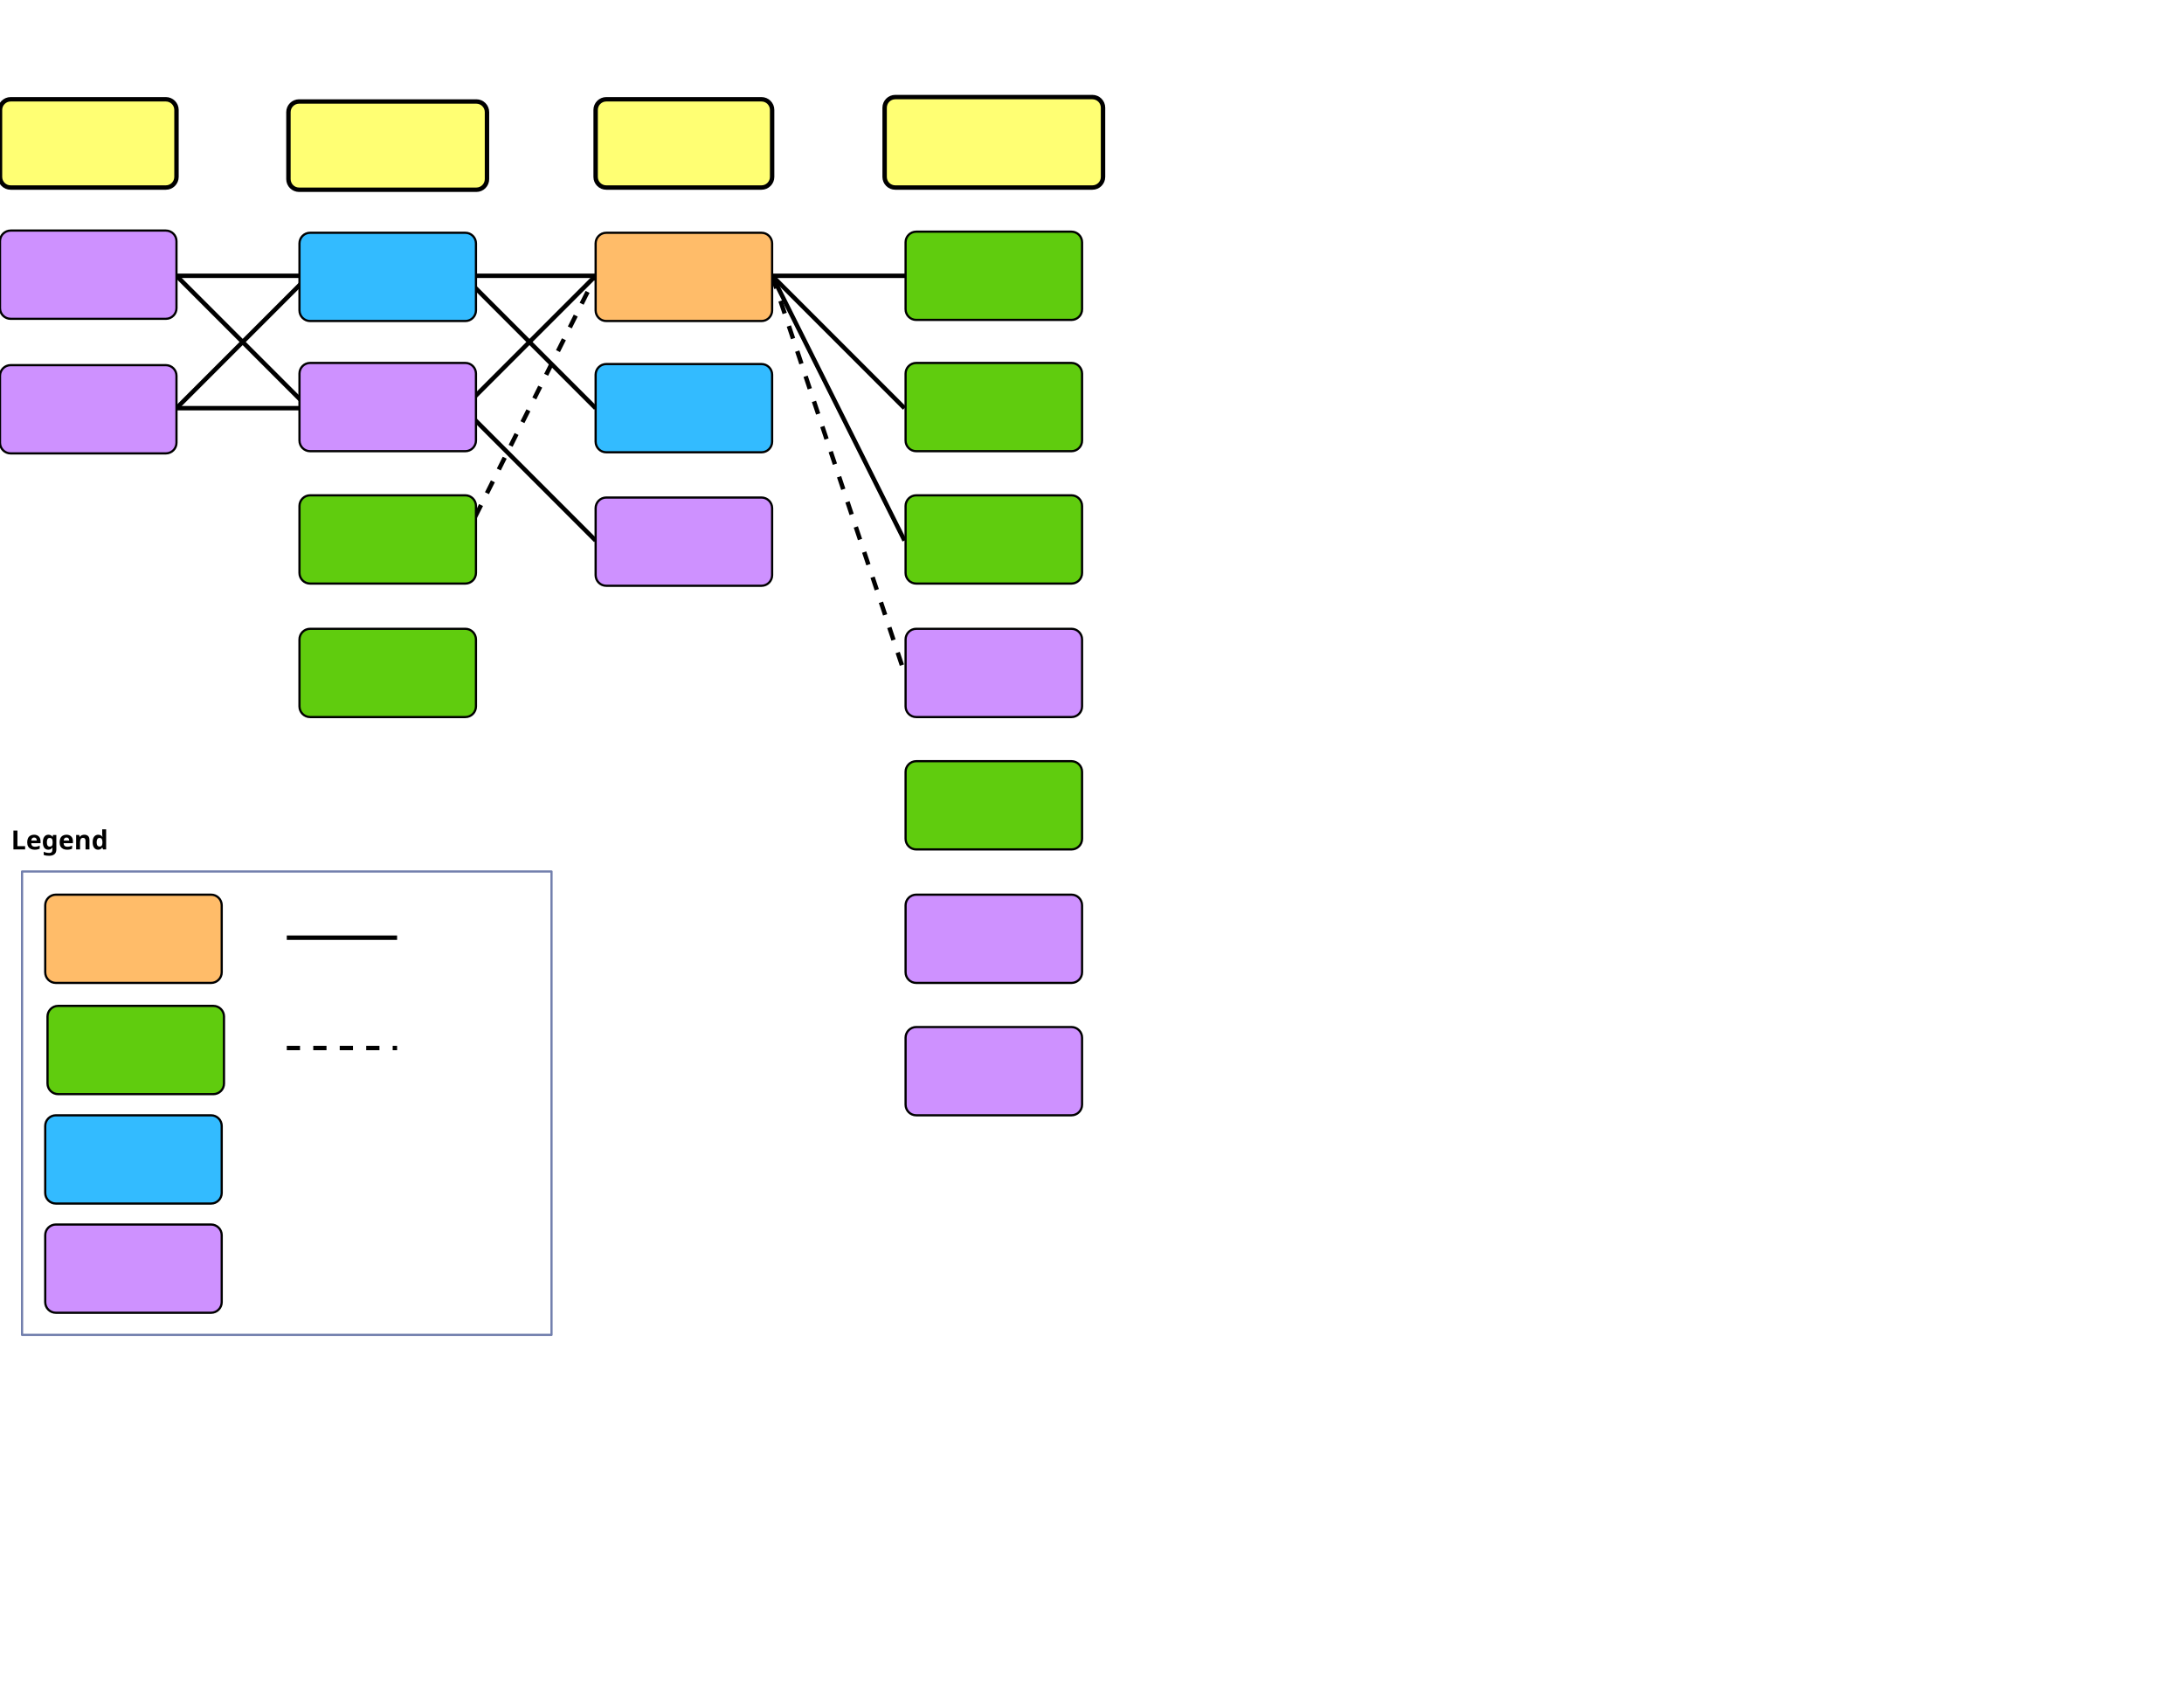
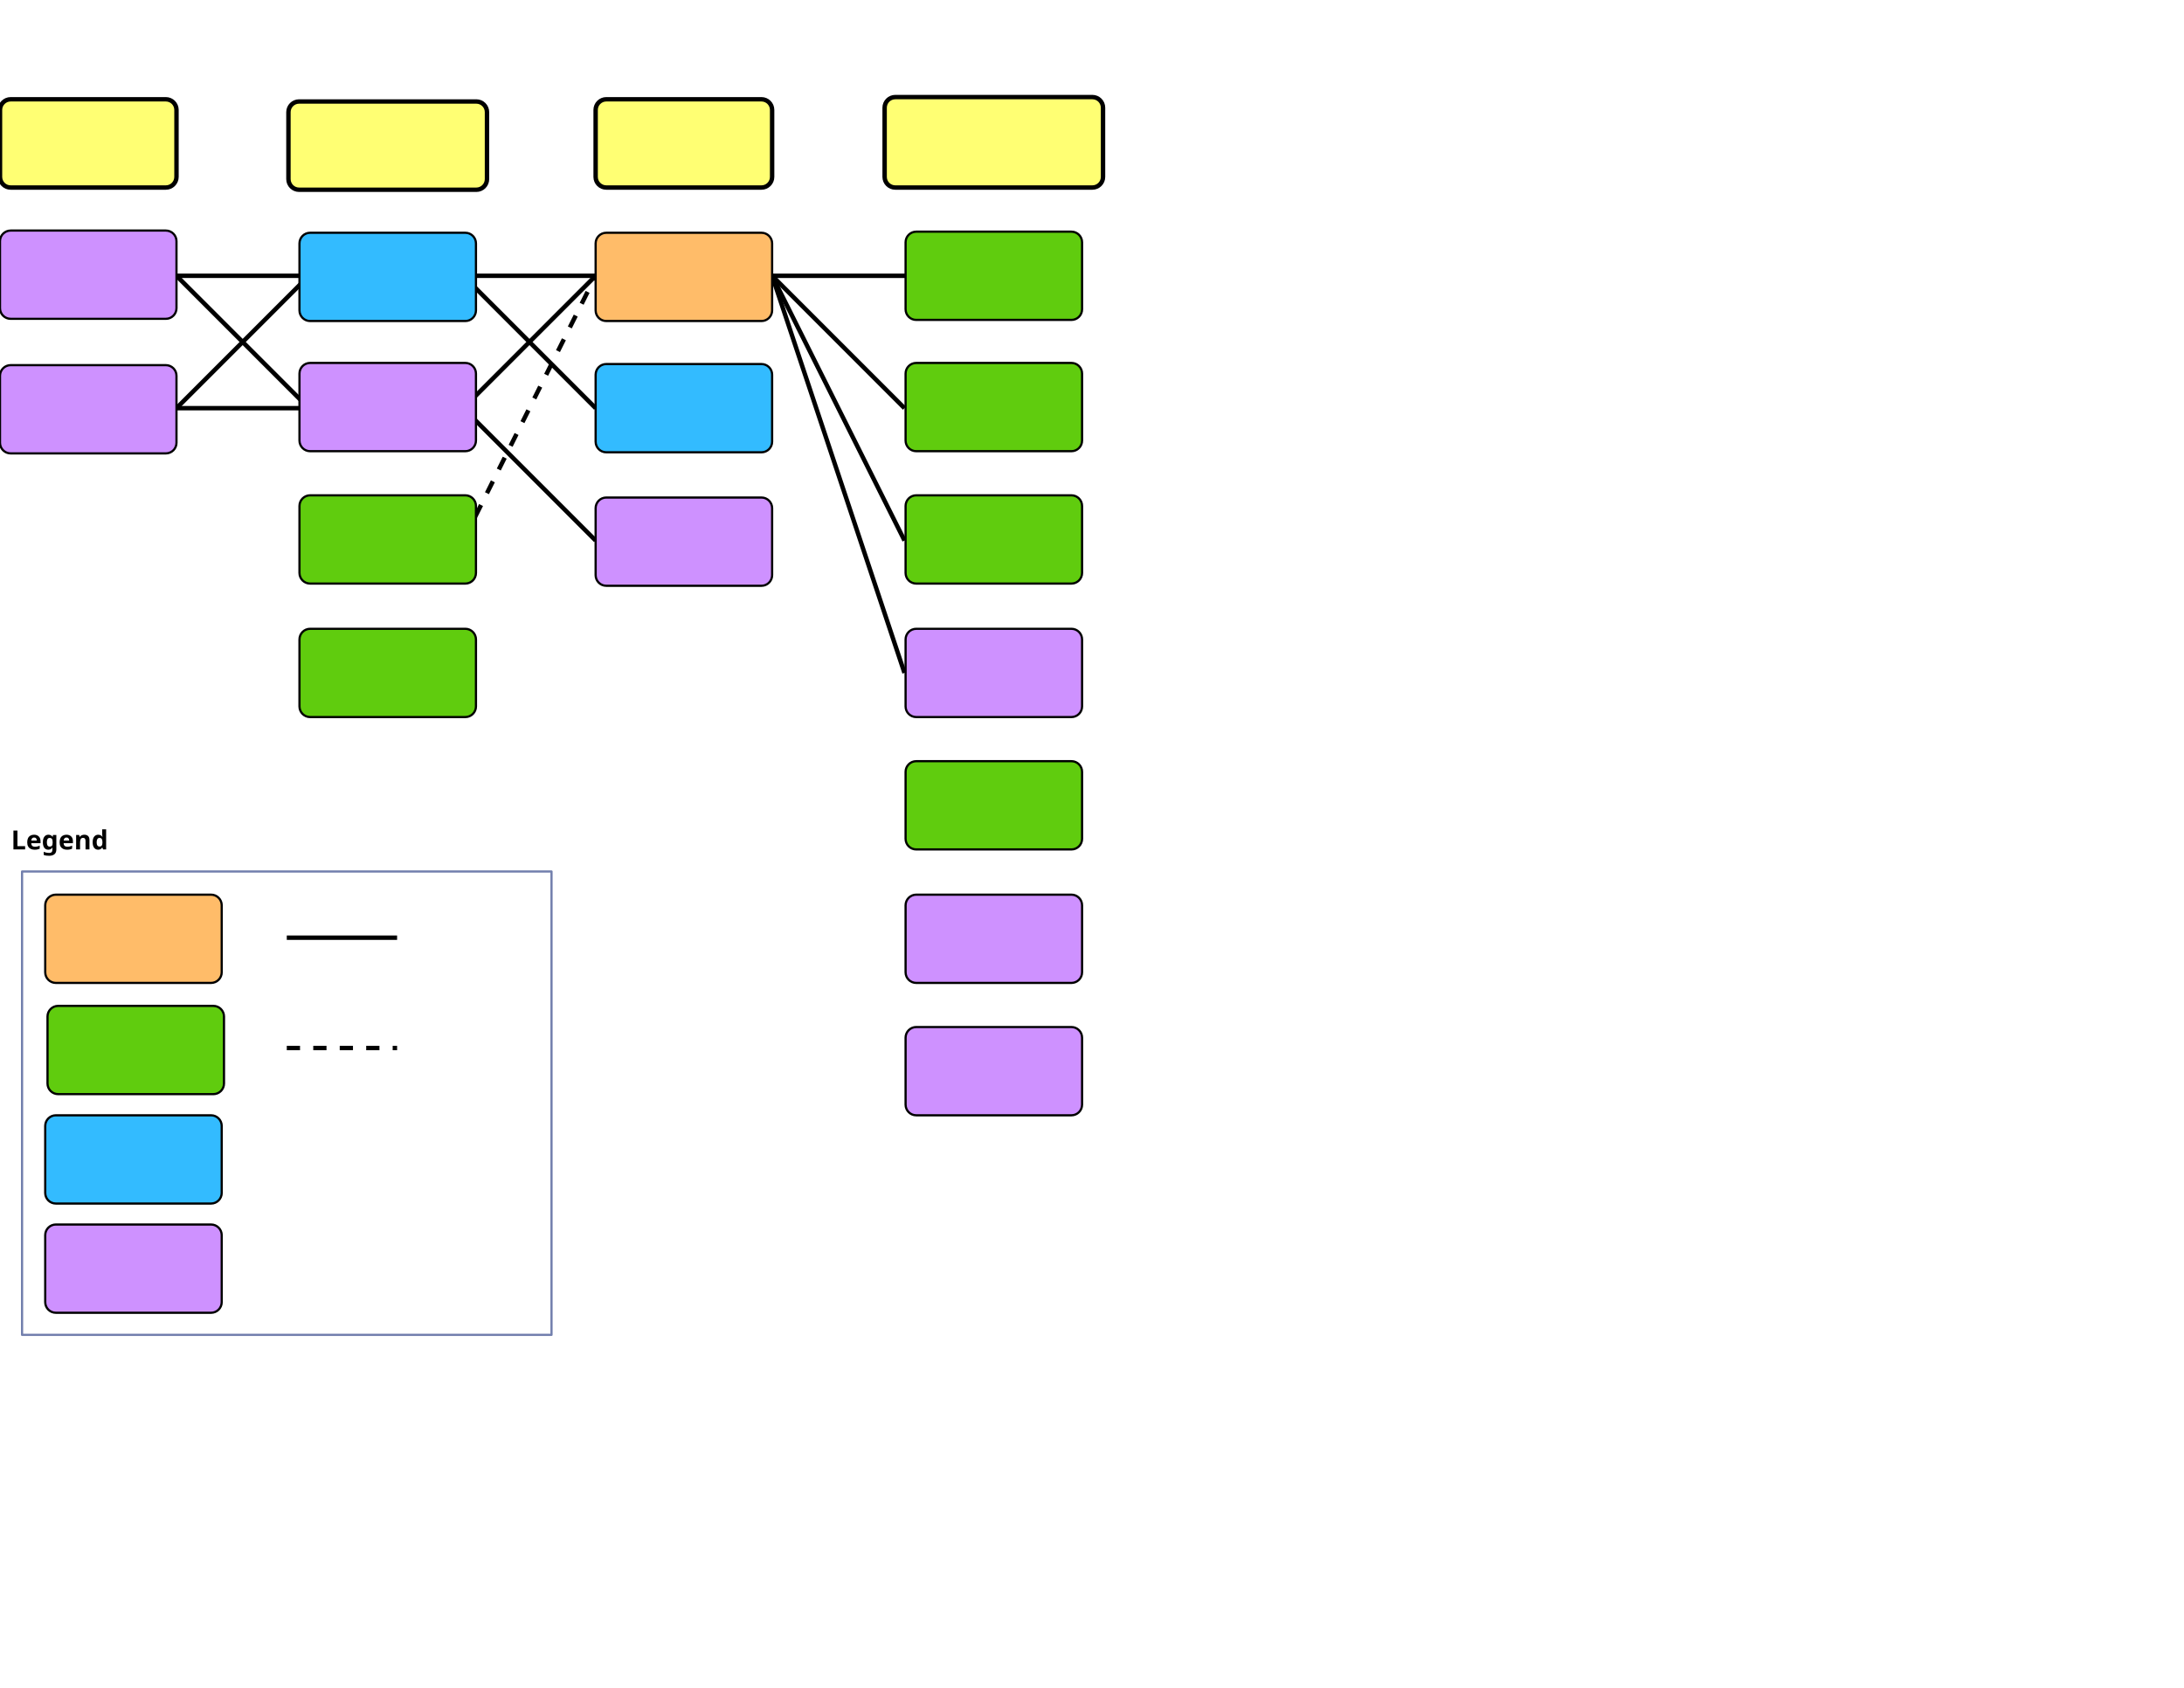
<svg xmlns="http://www.w3.org/2000/svg" xmlns:xlink="http://www.w3.org/1999/xlink" width="990" height="765" id="svg2" version="1.0">
  <defs id="defs4">
    <marker orient="auto" refY="0.0" refX="0.0" id="Arrow2Lend" style="overflow:visible;">
      <path id="path3450" style="font-size:12.0;fill-rule:evenodd;stroke-width:0.625;stroke-linejoin:round;" d="M 8.719,4.034 L -2.207,0.016 L 8.719,-4.002 C 6.973,-1.63 6.983,1.616 8.719,4.034 z " transform="scale(1.1) rotate(180) translate(1,0)" />
    </marker>
    <marker orient="auto" refY="0.0" refX="0.0" id="Arrow2Mend" style="overflow:visible;">
      <path id="path3456" style="font-size:12.0;fill-rule:evenodd;stroke-width:0.625;stroke-linejoin:round;" d="M 8.719,4.034 L -2.207,0.016 L 8.719,-4.002 C 6.973,-1.63 6.983,1.616 8.719,4.034 z " transform="scale(0.6) rotate(180) translate(0,0)" />
    </marker>
    <marker orient="auto" refY="0.0" refX="0.0" id="Arrow1Mend" style="overflow:visible;">
      <path id="path3438" d="M 0.0,0.0 L 5.0,-5.0 L -12.5,0.0 L 5.0,5.0 L 0.0,0.0 z " style="fill-rule:evenodd;stroke:#000000;stroke-width:1.0pt;marker-start:none;" transform="scale(0.4) rotate(180) translate(10,0)" />
    </marker>
    <marker orient="auto" refY="0.0" refX="0.0" id="Arrow1Lend" style="overflow:visible;">
      <path id="path3432" d="M 0.0,0.0 L 5.0,-5.0 L -12.5,0.0 L 5.0,5.0 L 0.0,0.0 z " style="fill-rule:evenodd;stroke:#000000;stroke-width:1.0pt;marker-start:none;" transform="scale(0.8) rotate(180) translate(12.5,0)" />
    </marker>
  </defs>
  <g id="layer2" style="display:inline">
    <g id="layer5" style="display:inline">
      <path style="fill:none;fill-rule:evenodd;stroke:#000000;stroke-width:2;stroke-linecap:butt;stroke-linejoin:miter;marker-end:none;stroke-miterlimit:4;stroke-dasharray:6, 6;stroke-dashoffset:0;stroke-opacity:1;display:inline" d="M 210,245 L 270,125" id="path7400" />
-       <path style="fill:none;fill-rule:evenodd;stroke:#000000;stroke-width:2;stroke-linecap:butt;stroke-linejoin:miter;marker-end:none;stroke-miterlimit:4;stroke-dasharray:6, 6;stroke-dashoffset:0;stroke-opacity:1;display:inline" d="M 350,125 L 410,305" id="path7410" />
+       <path style="fill:none;fill-rule:evenodd;stroke:#000000;stroke-width:2;stroke-linecap:butt;stroke-linejoin:miter;marker-end:none;stroke-miterlimit:4;stroke-dasharray:none;stroke-dashoffset:0;stroke-opacity:1;display:inline" d="M 350,125 L 410,305" id="path7410" />
    </g>
    <g id="layer4" style="display:inline">
      <path style="opacity:1;fill:none;fill-rule:evenodd;stroke:#000000;stroke-width:2;stroke-linecap:butt;stroke-linejoin:miter;marker-end:none;stroke-miterlimit:4;stroke-dasharray:none;stroke-opacity:1;display:inline" d="M 80,125 L 140,125" id="path3424" />
      <path style="opacity:1;fill:none;fill-rule:evenodd;stroke:#000000;stroke-width:2;stroke-linecap:butt;stroke-linejoin:miter;marker-end:none;stroke-miterlimit:4;stroke-dasharray:none;stroke-opacity:1;display:inline" d="M 80,185 L 140,125" id="path7378" />
      <path style="opacity:1;fill:none;fill-rule:evenodd;stroke:#000000;stroke-width:2;stroke-linecap:butt;stroke-linejoin:miter;marker-end:none;stroke-miterlimit:4;stroke-dasharray:none;stroke-opacity:1;display:inline" d="M 80,125 L 140,185" id="path7380" />
      <path style="opacity:1;fill:none;fill-rule:evenodd;stroke:#000000;stroke-width:2;stroke-linecap:butt;stroke-linejoin:miter;marker-end:none;stroke-miterlimit:4;stroke-dasharray:none;stroke-opacity:1;display:inline" d="M 80,185 L 140,185" id="path7382" />
      <path style="fill:none;fill-rule:evenodd;stroke:#000000;stroke-width:2;stroke-linecap:butt;stroke-linejoin:miter;marker-end:none;stroke-miterlimit:4;stroke-dasharray:none;stroke-opacity:1;display:inline" d="M 210,125 L 270,125" id="path7392" />
      <path style="fill:none;fill-rule:evenodd;stroke:#000000;stroke-width:2;stroke-linecap:butt;stroke-linejoin:miter;marker-end:none;stroke-miterlimit:4;stroke-dasharray:none;stroke-opacity:1;display:inline" d="M 210,125 L 270,185" id="path7394" />
      <path style="fill:none;fill-rule:evenodd;stroke:#000000;stroke-width:2;stroke-linecap:butt;stroke-linejoin:miter;marker-end:none;stroke-miterlimit:4;stroke-dasharray:none;stroke-opacity:1;display:inline" d="M 210,185 L 270,125" id="path7396" />
      <path style="fill:none;fill-rule:evenodd;stroke:#000000;stroke-width:2;stroke-linecap:butt;stroke-linejoin:miter;marker-end:none;stroke-miterlimit:4;stroke-dasharray:none;stroke-opacity:1;display:inline" d="M 350,125 C 442.406,125 494.949,125 410,125" id="path7402" />
      <path style="fill:none;fill-rule:evenodd;stroke:#000000;stroke-width:2;stroke-linecap:butt;stroke-linejoin:miter;marker-end:none;stroke-miterlimit:4;stroke-dasharray:none;stroke-opacity:1;display:inline" d="M 350,125 L 410,185" id="path7406" />
      <path style="fill:none;fill-rule:evenodd;stroke:#000000;stroke-width:2;stroke-linecap:butt;stroke-linejoin:miter;marker-end:none;stroke-miterlimit:4;stroke-dasharray:none;stroke-opacity:1;display:inline" d="M 350,125 L 410,245" id="path7408" />
      <path style="fill:none;fill-rule:evenodd;stroke:#000000;stroke-width:2;stroke-linecap:butt;stroke-linejoin:miter;marker-end:none;stroke-miterlimit:4;stroke-dasharray:none;stroke-opacity:1;display:inline" d="M 210,185 L 270,245" id="path7473" />
    </g>
  </g>
  <g id="layer7" style="display:inline">
    <path style="fill:none;fill-rule:evenodd;stroke:#000000;stroke-width:2;stroke-linecap:butt;stroke-linejoin:miter;marker-end:none;stroke-miterlimit:4;stroke-dasharray:6, 6;stroke-dashoffset:0;stroke-opacity:1;display:inline" d="M 130,475 L 180,475" id="path7547" />
    <path style="fill:none;fill-rule:evenodd;stroke:#000000;stroke-width:2;stroke-linecap:butt;stroke-linejoin:miter;marker-end:none;stroke-miterlimit:4;stroke-dasharray:none;stroke-opacity:1;display:inline" d="M 130,425 L 180,425" id="path7549" />
    <rect style="opacity:1;fill:#33bbff;fill-opacity:1;stroke:#000000;stroke-width:1;stroke-linecap:round;stroke-linejoin:round;stroke-miterlimit:4;stroke-dasharray:none;stroke-dashoffset:0;stroke-opacity:1;display:inline" id="rect7487" width="80" height="40" x="20.5" y="505.5" ry="4.821" />
    <flowRoot xml:space="preserve" style="font-size:12px;font-style:normal;font-variant:normal;font-weight:normal;font-stretch:normal;text-align:center;line-height:100%;writing-mode:lr-tb;text-anchor:middle;opacity:1;fill:#000000;fill-opacity:1;stroke:none;stroke-width:1px;stroke-linecap:butt;stroke-linejoin:miter;stroke-opacity:1;display:inline;font-family:Sans;-inkscape-font-specification:Sans" id="flowRoot7489" transform="translate(20.23047,475.4048)">
      <flowRegion id="flowRegion7491">
        <use x="0" y="0" xlink:href="#rect2385" id="use7493" width="990" height="765" />
      </flowRegion>
      <flowPara id="flowPara7541">Free</flowPara>
    </flowRoot>
    <rect style="opacity:1;fill:#ffbc69;fill-opacity:1;stroke:#000000;stroke-width:1;stroke-linecap:round;stroke-linejoin:round;stroke-miterlimit:4;stroke-dasharray:none;stroke-dashoffset:0;stroke-opacity:1;display:inline" id="rect7507" width="80" height="40" x="20.5" y="405.5" ry="4.821" />
    <flowRoot xml:space="preserve" style="font-size:12px;font-style:normal;font-variant:normal;font-weight:normal;font-stretch:normal;text-align:center;line-height:100%;writing-mode:lr-tb;text-anchor:middle;opacity:1;fill:#000000;fill-opacity:1;stroke:none;stroke-width:1px;stroke-linecap:butt;stroke-linejoin:miter;stroke-opacity:1;display:inline;font-family:Sans;-inkscape-font-specification:Sans" id="flowRoot7509" transform="translate(20.6582,375.4049)">
      <flowRegion id="flowRegion7511">
        <use x="0" y="0" xlink:href="#rect2385" id="use7513" width="990" height="765" />
      </flowRegion>
      <flowPara id="flowPara7545">CIG</flowPara>
    </flowRoot>
    <rect style="opacity:1;fill:#60cc0e;fill-opacity:1;stroke:#000000;stroke-width:1;stroke-linecap:round;stroke-linejoin:round;stroke-miterlimit:4;stroke-dasharray:none;stroke-dashoffset:0;stroke-opacity:1;display:inline" id="rect7517" width="80" height="40" x="21.538" y="455.91" ry="4.821" />
    <flowRoot xml:space="preserve" style="font-size:12px;font-style:normal;font-variant:normal;font-weight:normal;font-stretch:normal;text-align:center;line-height:100%;writing-mode:lr-tb;text-anchor:middle;opacity:1;fill:#000000;fill-opacity:1;stroke:none;stroke-width:1px;stroke-linecap:butt;stroke-linejoin:miter;stroke-opacity:1;display:inline;font-family:Sans;-inkscape-font-specification:Sans" id="flowRoot7519" transform="translate(21.46191,419.7095)">
      <flowRegion id="flowRegion7521">
        <use x="0" y="0" xlink:href="#rect2385" id="use7523" width="990" height="765" />
      </flowRegion>
      <flowPara id="flowPara7543">Open Source</flowPara>
    </flowRoot>
    <rect style="font-size:12px;font-style:normal;font-variant:normal;font-weight:normal;font-stretch:normal;text-align:center;line-height:100%;writing-mode:lr-tb;text-anchor:middle;opacity:1;fill:#ce91ff;fill-opacity:1;stroke:#000000;stroke-width:1;stroke-linecap:round;stroke-linejoin:round;stroke-miterlimit:4;stroke-dasharray:none;stroke-dashoffset:0;stroke-opacity:1;display:inline;font-family:Sans;-inkscape-font-specification:Sans" id="rect7527" width="80" height="40" x="20.5" y="555" ry="4.821" />
    <flowRoot xml:space="preserve" style="font-size:12px;font-style:normal;font-variant:normal;font-weight:normal;font-stretch:normal;text-align:center;line-height:100%;writing-mode:lr-tb;text-anchor:middle;opacity:1;fill:#000000;fill-opacity:1;stroke:none;stroke-width:1px;stroke-linecap:butt;stroke-linejoin:miter;stroke-opacity:1;display:inline;font-family:Sans;-inkscape-font-specification:Sans" id="flowRoot7529" transform="translate(20.72266,524.9049)">
      <flowRegion id="flowRegion7531">
        <use x="0" y="0" xlink:href="#rect2385" id="use7533" width="990" height="765" />
      </flowRegion>
      <flowPara id="flowPara7537">Commercial</flowPara>
    </flowRoot>
    <flowRoot xml:space="preserve" style="font-size:12px;font-style:normal;font-variant:normal;font-weight:normal;font-stretch:normal;text-align:center;line-height:100%;writing-mode:lr-tb;text-anchor:middle;opacity:1;fill:#000000;fill-opacity:1;stroke:none;stroke-width:1px;stroke-linecap:butt;stroke-linejoin:miter;stroke-opacity:1;display:inline;font-family:Sans;-inkscape-font-specification:Sans" id="flowRoot7551" transform="translate(173.4863,374.5484)">
      <flowRegion id="flowRegion7553">
        <use x="0" y="0" xlink:href="#rect2385" id="use7555" width="990" height="765" />
      </flowRegion>
      <flowPara id="flowPara7567">Available</flowPara>
    </flowRoot>
    <flowRoot xml:space="preserve" style="font-size:12px;font-style:normal;font-variant:normal;font-weight:normal;font-stretch:normal;text-align:center;line-height:100%;writing-mode:lr-tb;text-anchor:middle;opacity:1;fill:#000000;fill-opacity:1;stroke:none;stroke-width:1px;stroke-linecap:butt;stroke-linejoin:miter;stroke-opacity:1;display:inline;font-family:Sans;-inkscape-font-specification:Sans" id="flowRoot7559" transform="translate(167.9043,424.5484)">
      <flowRegion id="flowRegion7561">
        <use x="0" y="0" xlink:href="#rect2385" id="use7563" width="990" height="765" />
      </flowRegion>
      <flowPara id="flowPara7569">Planned</flowPara>
    </flowRoot>
    <text xml:space="preserve" style="font-size:12px;font-style:normal;font-variant:normal;font-weight:bold;font-stretch:normal;text-align:center;line-height:100%;writing-mode:lr-tb;text-anchor:middle;opacity:1;fill:#000000;fill-opacity:1;stroke:none;stroke-width:1px;stroke-linecap:butt;stroke-linejoin:miter;stroke-opacity:1;display:inline;font-family:Sans;-inkscape-font-specification:Sans Bold" x="34.832" y="385" id="text7581">
      <tspan id="tspan7583" x="34.832" y="385">Legend</tspan>
    </text>
    <rect style="opacity:1;fill:none;fill-opacity:1;stroke:#727fad;stroke-width:1;stroke-linecap:round;stroke-linejoin:round;stroke-miterlimit:4;stroke-dasharray:none;stroke-dashoffset:0;stroke-opacity:1;display:inline" id="rect7585" width="240" height="210" x="10" y="395" ry="0" />
  </g>
  <g id="layer1" style="opacity:1;display:inline">
    <rect style="opacity:1;fill:#ffff73;fill-opacity:1;stroke:#000000;stroke-width:2;stroke-linecap:round;stroke-linejoin:round;stroke-miterlimit:4;stroke-dasharray:none;stroke-dashoffset:0;stroke-opacity:1" id="rect2385" width="80" height="40" x="0" y="45" ry="4.821" />
    <flowRoot xml:space="preserve" style="font-size:12px;font-style:normal;font-variant:normal;font-weight:bold;font-stretch:normal;text-align:center;line-height:100%;writing-mode:lr-tb;text-anchor:middle;fill:#000000;fill-opacity:1;stroke:none;stroke-width:1px;stroke-linecap:butt;stroke-linejoin:miter;stroke-opacity:1;font-family:Sans;-inkscape-font-specification:Sans Bold" id="flowRoot2393" transform="translate(-0.1435547,8.904841)">
      <flowRegion id="flowRegion2395">
        <use x="0" y="0" xlink:href="#rect2385" id="use2397" width="990" height="765" />
      </flowRegion>
      <flowPara id="flowPara2399">Geologic Structure</flowPara>
    </flowRoot>
    <rect style="opacity:1;fill:#ffff73;fill-opacity:1;stroke:#000000;stroke-width:2;stroke-linecap:round;stroke-linejoin:round;stroke-miterlimit:4;stroke-dasharray:none;stroke-dashoffset:0;stroke-opacity:1" id="rect3171" width="90" height="40" x="130.75" y="46" ry="4.821" />
    <flowRoot xml:space="preserve" style="font-size:12px;font-style:normal;font-variant:normal;font-weight:bold;font-stretch:normal;text-align:center;line-height:100%;writing-mode:lr-tb;text-anchor:middle;fill:#000000;fill-opacity:1;stroke:none;stroke-width:1px;stroke-linecap:butt;stroke-linejoin:miter;stroke-opacity:1;font-family:Sans;-inkscape-font-specification:Sans Bold" id="flowRoot3173" transform="translate(135.9258,9.904841)">
      <flowRegion id="flowRegion3175">
        <use x="0" y="0" xlink:href="#rect2385" id="use3177" width="990" height="765" />
      </flowRegion>
      <flowPara id="flowPara3201">Mesh Generation</flowPara>
    </flowRoot>
    <rect style="opacity:1;fill:#ffff73;fill-opacity:1;stroke:#000000;stroke-width:2;stroke-linecap:round;stroke-linejoin:round;stroke-miterlimit:4;stroke-dasharray:none;stroke-dashoffset:0;stroke-opacity:1" id="rect3181" width="80" height="40" x="270" y="45" ry="4.821" />
    <flowRoot xml:space="preserve" style="font-size:12px;font-style:normal;font-variant:normal;font-weight:bold;font-stretch:normal;text-align:center;line-height:100%;writing-mode:lr-tb;text-anchor:middle;fill:#000000;fill-opacity:1;stroke:none;stroke-width:1px;stroke-linecap:butt;stroke-linejoin:miter;stroke-opacity:1;font-family:Sans;-inkscape-font-specification:Sans Bold" id="flowRoot3183" transform="translate(269.4492,7.904841)">
      <flowRegion id="flowRegion3185">
        <use x="0" y="0" xlink:href="#rect2385" id="use3187" width="990" height="765" />
      </flowRegion>
      <flowPara id="flowPara3203">Physics Code</flowPara>
    </flowRoot>
    <rect style="opacity:1;fill:#ffff73;fill-opacity:1;stroke:#000000;stroke-width:2;stroke-linecap:round;stroke-linejoin:round;stroke-miterlimit:4;stroke-dasharray:none;stroke-dashoffset:0;stroke-opacity:1" id="rect3191" width="99" height="41" x="401" y="44" ry="4.821" />
    <flowRoot xml:space="preserve" style="font-size:12px;font-style:normal;font-variant:normal;font-weight:bold;font-stretch:normal;text-align:center;line-height:100%;writing-mode:lr-tb;text-anchor:middle;fill:#000000;fill-opacity:1;stroke:none;stroke-width:1px;stroke-linecap:butt;stroke-linejoin:miter;stroke-opacity:1;font-family:Sans;-inkscape-font-specification:Sans Bold" id="flowRoot3207" transform="translate(40.88283,30.81109)">
      <flowRegion id="flowRegion3209">
        <use x="0" y="0" xlink:href="#rect3191" id="use3211" width="990" height="765" transform="translate(-40.44531,-15.40484)" />
      </flowRegion>
      <flowPara id="flowPara3213">Visualization</flowPara>
    </flowRoot>
    <rect style="opacity:1;fill:#ce91ff;fill-opacity:1;stroke:#000000;stroke-width:1;stroke-linecap:round;stroke-linejoin:round;stroke-miterlimit:4;stroke-dasharray:none;stroke-dashoffset:0;stroke-opacity:1" id="rect3235" width="80" height="40" x="0" y="104.5" ry="4.821" />
    <flowRoot xml:space="preserve" style="font-size:12px;font-style:normal;font-variant:normal;font-weight:normal;font-stretch:normal;text-align:center;line-height:100%;writing-mode:lr-tb;text-anchor:middle;fill:#000000;fill-opacity:1;stroke:none;stroke-width:1px;stroke-linecap:butt;stroke-linejoin:miter;stroke-opacity:1;font-family:Sans;-inkscape-font-specification:Sans" id="flowRoot3237" transform="translate(0.2080081,74.40484)">
      <flowRegion id="flowRegion3239">
        <use x="0" y="0" xlink:href="#rect2385" id="use3241" width="990" height="765" />
      </flowRegion>
      <flowPara id="flowPara3245">Gocad</flowPara>
    </flowRoot>
    <rect style="opacity:1;fill:#ce91ff;fill-opacity:1;stroke:#000000;stroke-width:1;stroke-linecap:round;stroke-linejoin:round;stroke-miterlimit:4;stroke-dasharray:none;stroke-dashoffset:0;stroke-opacity:1" id="rect3247" width="80" height="40" x="0" y="165.5" ry="4.821" />
    <flowRoot xml:space="preserve" style="font-size:12px;font-style:normal;font-variant:normal;font-weight:normal;font-stretch:normal;text-align:center;line-height:100%;writing-mode:lr-tb;text-anchor:middle;fill:#000000;fill-opacity:1;stroke:none;stroke-width:1px;stroke-linecap:butt;stroke-linejoin:miter;stroke-opacity:1;font-family:Sans;-inkscape-font-specification:Sans" id="flowRoot3249" transform="translate(-7.3241889e-2,135.4048)">
      <flowRegion id="flowRegion3251">
        <use x="0" y="0" xlink:href="#rect2385" id="use3253" width="990" height="765" />
      </flowRegion>
      <flowPara id="flowPara3257">Earth Vision</flowPara>
    </flowRoot>
    <rect style="opacity:1;fill:#ce91ff;fill-opacity:1;stroke:#000000;stroke-width:1;stroke-linecap:round;stroke-linejoin:round;stroke-miterlimit:4;stroke-dasharray:none;stroke-dashoffset:0;stroke-opacity:1" id="rect3259" width="80" height="40" x="135.75" y="164.5" ry="4.821" />
    <flowRoot xml:space="preserve" style="font-size:12px;font-style:normal;font-variant:normal;font-weight:normal;font-stretch:normal;text-align:center;line-height:100%;writing-mode:lr-tb;text-anchor:middle;fill:#000000;fill-opacity:1;stroke:none;stroke-width:1px;stroke-linecap:butt;stroke-linejoin:miter;stroke-opacity:1;font-family:Sans;-inkscape-font-specification:Sans" id="flowRoot3261" transform="translate(135.3984,134.4048)">
      <flowRegion id="flowRegion3263">
        <use x="0" y="0" xlink:href="#rect2385" id="use3265" width="990" height="765" />
      </flowRegion>
      <flowPara id="flowPara3269">CUBIT</flowPara>
    </flowRoot>
    <rect style="opacity:1;fill:#33bbff;fill-opacity:1;stroke:#000000;stroke-width:1;stroke-linecap:round;stroke-linejoin:round;stroke-miterlimit:4;stroke-dasharray:none;stroke-dashoffset:0;stroke-opacity:1" id="rect3271" width="80" height="40" x="135.75" y="105.5" ry="4.821" />
    <flowRoot xml:space="preserve" style="font-size:12px;font-style:normal;font-variant:normal;font-weight:normal;font-stretch:normal;text-align:center;line-height:100%;writing-mode:lr-tb;text-anchor:middle;fill:#000000;fill-opacity:1;stroke:none;stroke-width:1px;stroke-linecap:butt;stroke-linejoin:miter;stroke-opacity:1;font-family:Sans;-inkscape-font-specification:Sans" id="flowRoot3273" transform="translate(135.1465,75.40483)">
      <flowRegion id="flowRegion3275">
        <use x="0" y="0" xlink:href="#rect2385" id="use3277" width="990" height="765" />
      </flowRegion>
      <flowPara id="flowPara3279">LaGriT</flowPara>
    </flowRoot>
    <rect style="opacity:1;fill:#60cc0e;fill-opacity:1;stroke:#000000;stroke-width:1;stroke-linecap:round;stroke-linejoin:round;stroke-miterlimit:4;stroke-dasharray:none;stroke-dashoffset:0;stroke-opacity:1" id="rect3281" width="80" height="40" x="135.75" y="285" ry="4.821" />
    <flowRoot xml:space="preserve" style="font-size:12px;font-style:normal;font-variant:normal;font-weight:normal;font-stretch:normal;text-align:center;line-height:100%;writing-mode:lr-tb;text-anchor:middle;fill:#000000;fill-opacity:1;stroke:none;stroke-width:1px;stroke-linecap:butt;stroke-linejoin:miter;stroke-opacity:1;font-family:Sans;-inkscape-font-specification:Sans" id="flowRoot3283" transform="translate(135.6768,254.9048)">
      <flowRegion id="flowRegion3285">
        <use x="0" y="0" xlink:href="#rect2385" id="use3287" width="990" height="765" />
      </flowRegion>
      <flowPara id="flowPara3289">NetGen</flowPara>
    </flowRoot>
    <rect style="opacity:1;fill:#60cc0e;fill-opacity:1;stroke:#000000;stroke-width:1;stroke-linecap:round;stroke-linejoin:round;stroke-miterlimit:4;stroke-dasharray:none;stroke-dashoffset:0;stroke-opacity:1" id="rect3291" width="80" height="40" x="135.75" y="224.5" ry="4.821" />
    <flowRoot xml:space="preserve" style="font-size:12px;font-style:normal;font-variant:normal;font-weight:normal;font-stretch:normal;text-align:center;line-height:100%;writing-mode:lr-tb;text-anchor:middle;fill:#000000;fill-opacity:1;stroke:none;stroke-width:1px;stroke-linecap:butt;stroke-linejoin:miter;stroke-opacity:1;font-family:Sans;-inkscape-font-specification:Sans" id="flowRoot3293" transform="translate(136.2832,194.4048)">
      <flowRegion id="flowRegion3295">
        <use x="0" y="0" xlink:href="#rect2385" id="use3297" width="990" height="765" />
      </flowRegion>
      <flowPara id="flowPara3301">TetGen</flowPara>
    </flowRoot>
    <rect style="opacity:1;fill:#ffbc69;fill-opacity:1;stroke:#000000;stroke-width:1;stroke-linecap:round;stroke-linejoin:round;stroke-miterlimit:4;stroke-dasharray:none;stroke-dashoffset:0;stroke-opacity:1" id="rect3303" width="80" height="40" x="270" y="105.5" ry="4.821" />
    <flowRoot xml:space="preserve" style="font-size:12px;font-style:normal;font-variant:normal;font-weight:normal;font-stretch:normal;text-align:center;line-height:100%;writing-mode:lr-tb;text-anchor:middle;fill:#000000;fill-opacity:1;stroke:none;stroke-width:1px;stroke-linecap:butt;stroke-linejoin:miter;stroke-opacity:1;font-family:Sans;-inkscape-font-specification:Sans" id="flowRoot3305" transform="translate(269.9268,75.40484)">
      <flowRegion id="flowRegion3307">
        <use x="0" y="0" xlink:href="#rect2385" id="use3309" width="990" height="765" />
      </flowRegion>
      <flowPara id="flowPara3337">PyLith</flowPara>
    </flowRoot>
    <rect style="opacity:1;fill:#33bbff;fill-opacity:1;stroke:#000000;stroke-width:1;stroke-linecap:round;stroke-linejoin:round;stroke-miterlimit:4;stroke-dasharray:none;stroke-dashoffset:0;stroke-opacity:1" id="rect3313" width="80" height="40" x="270" y="165" ry="4.821" />
    <flowRoot xml:space="preserve" style="font-size:12px;font-style:normal;font-variant:normal;font-weight:normal;font-stretch:normal;text-align:center;line-height:100%;writing-mode:lr-tb;text-anchor:middle;fill:#000000;fill-opacity:1;stroke:none;stroke-width:1px;stroke-linecap:butt;stroke-linejoin:miter;stroke-opacity:1;font-family:Sans;-inkscape-font-specification:Sans" id="flowRoot3315" transform="translate(269.6484,134.9048)">
      <flowRegion id="flowRegion3317">
        <use x="0" y="0" xlink:href="#rect2385" id="use3319" width="990" height="765" />
      </flowRegion>
      <flowPara id="flowPara3335">GeoFEST</flowPara>
    </flowRoot>
    <rect style="opacity:1;fill:#ce91ff;fill-opacity:1;stroke:#000000;stroke-width:1;stroke-linecap:round;stroke-linejoin:round;stroke-miterlimit:4;stroke-dasharray:none;stroke-dashoffset:0;stroke-opacity:1" id="rect3323" width="80" height="40" x="270" y="225.5" ry="4.821" />
    <flowRoot xml:space="preserve" style="font-size:12px;font-style:normal;font-variant:normal;font-weight:normal;font-stretch:normal;text-align:center;line-height:100%;writing-mode:lr-tb;text-anchor:middle;fill:#000000;fill-opacity:1;stroke:none;stroke-width:1px;stroke-linecap:butt;stroke-linejoin:miter;stroke-opacity:1;font-family:Sans;-inkscape-font-specification:Sans" id="flowRoot3325" transform="translate(270.249,195.4048)">
      <flowRegion id="flowRegion3327">
        <use x="0" y="0" xlink:href="#rect2385" id="use3329" width="990" height="765" />
      </flowRegion>
      <flowPara id="flowPara3333">Abaqus</flowPara>
    </flowRoot>
    <rect style="opacity:1;fill:#60cc0e;fill-opacity:1;stroke:#000000;stroke-width:1;stroke-linecap:round;stroke-linejoin:round;stroke-miterlimit:4;stroke-dasharray:none;stroke-dashoffset:0;stroke-opacity:1" id="rect3339" width="80" height="40" x="410.5" y="105" ry="4.821" />
    <flowRoot xml:space="preserve" style="font-size:12px;font-style:normal;font-variant:normal;font-weight:normal;font-stretch:normal;text-align:center;line-height:100%;writing-mode:lr-tb;text-anchor:middle;fill:#000000;fill-opacity:1;stroke:none;stroke-width:1px;stroke-linecap:butt;stroke-linejoin:miter;stroke-opacity:1;font-family:Sans;-inkscape-font-specification:Sans" id="flowRoot3341" transform="translate(410.166,74.90483)">
      <flowRegion id="flowRegion3343">
        <use x="0" y="0" xlink:href="#rect2385" id="use3345" width="990" height="765" />
      </flowRegion>
      <flowPara id="flowPara3369">ParaView</flowPara>
    </flowRoot>
    <rect style="opacity:1;fill:#60cc0e;fill-opacity:1;stroke:#000000;stroke-width:1;stroke-linecap:round;stroke-linejoin:round;stroke-miterlimit:4;stroke-dasharray:none;stroke-dashoffset:0;stroke-opacity:1" id="rect3349" width="80" height="40" x="410.5" y="164.5" ry="4.821" />
    <flowRoot xml:space="preserve" style="font-size:12px;font-style:normal;font-variant:normal;font-weight:normal;font-stretch:normal;text-align:center;line-height:100%;writing-mode:lr-tb;text-anchor:middle;fill:#000000;fill-opacity:1;stroke:none;stroke-width:1px;stroke-linecap:butt;stroke-linejoin:miter;stroke-opacity:1;font-family:Sans;-inkscape-font-specification:Sans" id="flowRoot3351" transform="translate(410.5147,134.4048)">
      <flowRegion id="flowRegion3353">
        <use x="0" y="0" xlink:href="#rect2385" id="use3355" width="990" height="765" />
      </flowRegion>
      <flowPara id="flowPara3371">Mayavi2</flowPara>
    </flowRoot>
    <rect style="opacity:1;fill:#60cc0e;fill-opacity:1;stroke:#000000;stroke-width:1;stroke-linecap:round;stroke-linejoin:round;stroke-miterlimit:4;stroke-dasharray:none;stroke-dashoffset:0;stroke-opacity:1" id="rect3359" width="80" height="40" x="410.5" y="224.5" ry="4.821" />
    <flowRoot xml:space="preserve" style="font-size:12px;font-style:normal;font-variant:normal;font-weight:normal;font-stretch:normal;text-align:center;line-height:100%;writing-mode:lr-tb;text-anchor:middle;fill:#000000;fill-opacity:1;stroke:none;stroke-width:1px;stroke-linecap:butt;stroke-linejoin:miter;stroke-opacity:1;font-family:Sans;-inkscape-font-specification:Sans" id="flowRoot3361" transform="translate(410.5996,194.4048)">
      <flowRegion id="flowRegion3363">
        <use x="0" y="0" xlink:href="#rect2385" id="use3365" width="990" height="765" />
      </flowRegion>
      <flowPara id="flowPara3373">Visit</flowPara>
    </flowRoot>
    <rect style="font-size:12px;font-style:normal;font-variant:normal;font-weight:normal;font-stretch:normal;text-align:center;line-height:100%;writing-mode:lr-tb;text-anchor:middle;opacity:1;fill:#60cc0e;fill-opacity:1;stroke:#000000;stroke-width:1;stroke-linecap:round;stroke-linejoin:round;stroke-miterlimit:4;stroke-dasharray:none;stroke-dashoffset:0;stroke-opacity:1;font-family:Sans;-inkscape-font-specification:Sans" id="rect3375" width="80" height="40" x="410.5" y="345" ry="4.821" />
    <flowRoot xml:space="preserve" style="font-size:12px;font-style:normal;font-variant:normal;font-weight:normal;font-stretch:normal;text-align:center;line-height:100%;writing-mode:lr-tb;text-anchor:middle;fill:#000000;fill-opacity:1;stroke:none;stroke-width:1px;stroke-linecap:butt;stroke-linejoin:miter;stroke-opacity:1;font-family:Sans;-inkscape-font-specification:Sans" id="flowRoot3377" transform="translate(410.3535,314.9048)">
      <flowRegion id="flowRegion3379">
        <use x="0" y="0" xlink:href="#rect2385" id="use3381" width="990" height="765" />
      </flowRegion>
      <flowPara id="flowPara3385">OpenDX</flowPara>
    </flowRoot>
    <rect style="opacity:1;fill:#ce91ff;fill-opacity:1;stroke:#000000;stroke-width:1;stroke-linecap:round;stroke-linejoin:round;stroke-miterlimit:4;stroke-dasharray:none;stroke-dashoffset:0;stroke-opacity:1" id="rect3387" width="80" height="40" x="410.5" y="285" ry="4.821" />
    <flowRoot xml:space="preserve" style="font-size:12px;font-style:normal;font-variant:normal;font-weight:normal;font-stretch:normal;text-align:center;line-height:100%;writing-mode:lr-tb;text-anchor:middle;fill:#000000;fill-opacity:1;stroke:none;stroke-width:1px;stroke-linecap:butt;stroke-linejoin:miter;stroke-opacity:1;font-family:Sans;-inkscape-font-specification:Sans" id="flowRoot3389" transform="translate(410.2393,254.9048)">
      <flowRegion id="flowRegion3391">
        <use x="0" y="0" xlink:href="#rect2385" id="use3393" width="990" height="765" />
      </flowRegion>
      <flowPara id="flowPara3397">Matlab</flowPara>
    </flowRoot>
    <rect style="opacity:1;fill:#ce91ff;fill-opacity:1;stroke:#000000;stroke-width:1;stroke-linecap:round;stroke-linejoin:round;stroke-miterlimit:4;stroke-dasharray:none;stroke-dashoffset:0;stroke-opacity:1" id="rect3399" width="80" height="40" x="410.5" y="405.5" ry="4.821" />
    <flowRoot xml:space="preserve" style="font-size:12px;font-style:normal;font-variant:normal;font-weight:normal;font-stretch:normal;text-align:center;line-height:100%;writing-mode:lr-tb;text-anchor:middle;fill:#000000;fill-opacity:1;stroke:none;stroke-width:1px;stroke-linecap:butt;stroke-linejoin:miter;stroke-opacity:1;font-family:Sans;-inkscape-font-specification:Sans" id="flowRoot3401" transform="translate(409.917,375.4048)">
      <flowRegion id="flowRegion3403">
        <use x="0" y="0" xlink:href="#rect2385" id="use3405" width="990" height="765" />
      </flowRegion>
      <flowPara id="flowPara3419">Iris Explorer</flowPara>
    </flowRoot>
    <rect style="opacity:1;fill:#ce91ff;fill-opacity:1;stroke:#000000;stroke-width:1;stroke-linecap:round;stroke-linejoin:round;stroke-miterlimit:4;stroke-dasharray:none;stroke-dashoffset:0;stroke-opacity:1" id="rect3409" width="80" height="40" x="410.5" y="465.5" ry="4.821" />
    <flowRoot xml:space="preserve" style="font-size:12px;font-style:normal;font-variant:normal;font-weight:normal;font-stretch:normal;text-align:center;line-height:100%;writing-mode:lr-tb;text-anchor:middle;fill:#000000;fill-opacity:1;stroke:none;stroke-width:1px;stroke-linecap:butt;stroke-linejoin:miter;stroke-opacity:1;font-family:Sans;-inkscape-font-specification:Sans" id="flowRoot3411" transform="translate(410.207,435.4048)">
      <flowRegion id="flowRegion3413">
        <use x="0" y="0" xlink:href="#rect2385" id="use3415" width="990" height="765" />
      </flowRegion>
      <flowPara id="flowPara3421">Fledermaus</flowPara>
    </flowRoot>
  </g>
</svg>
